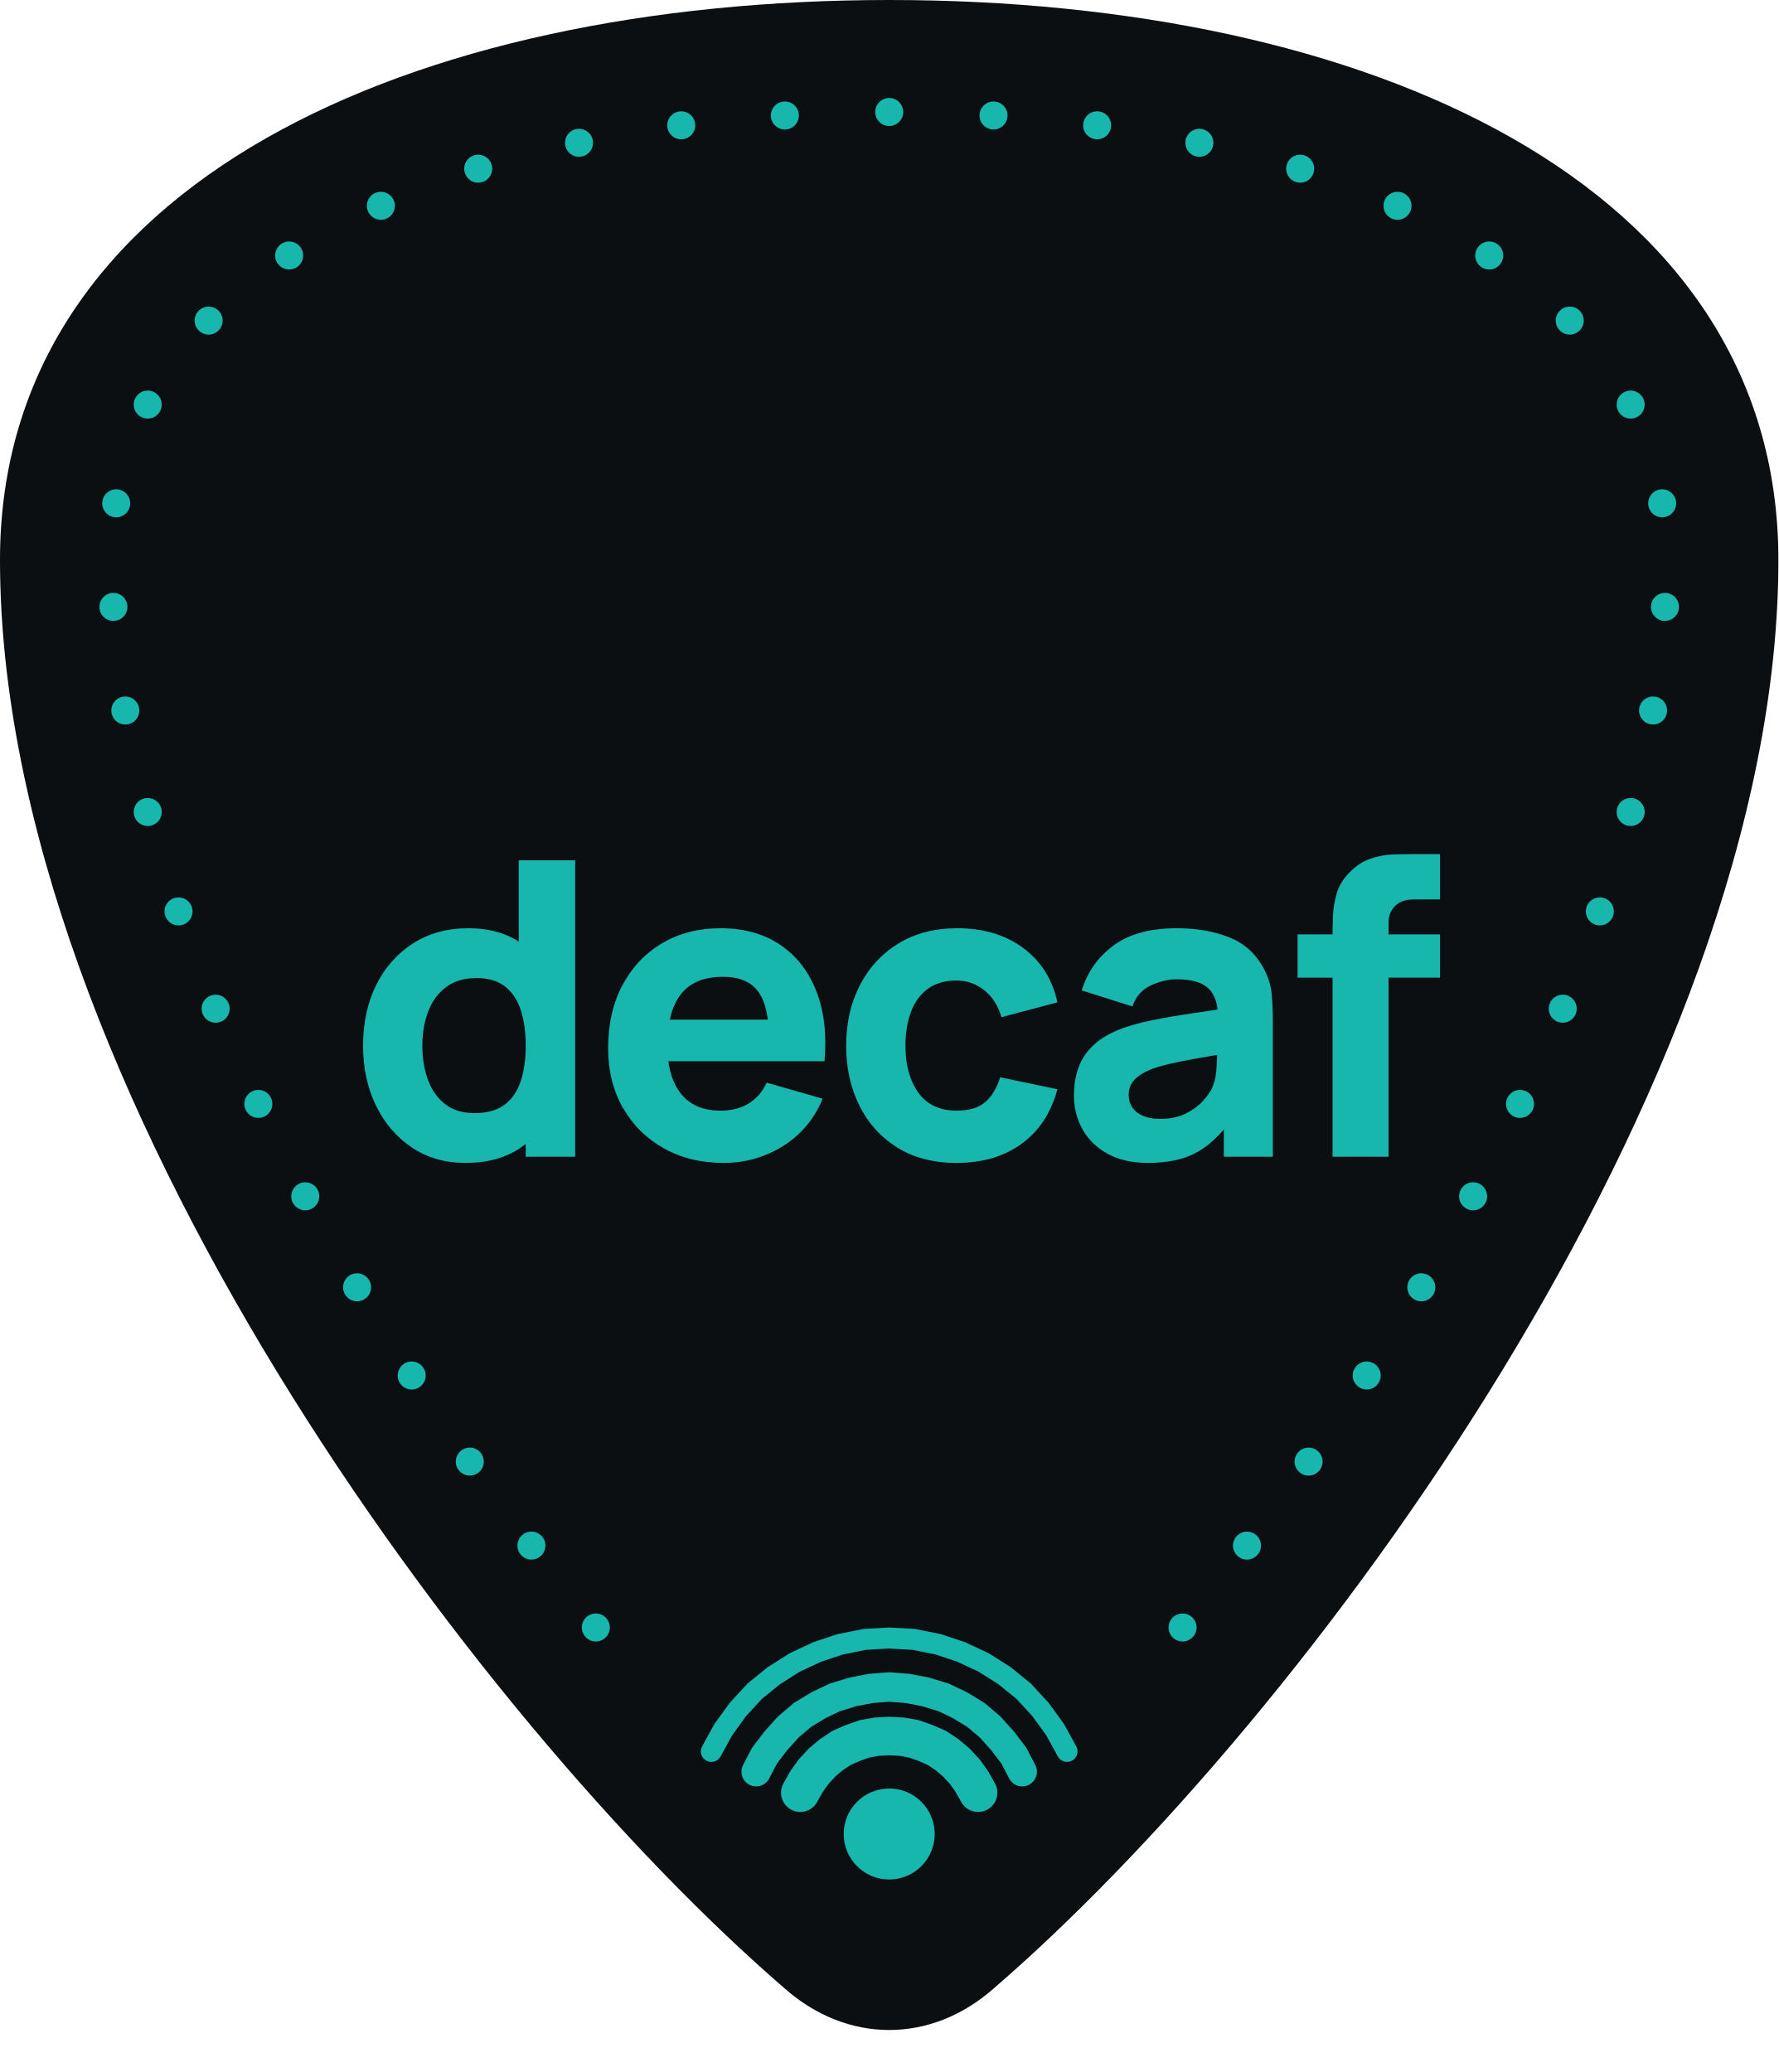
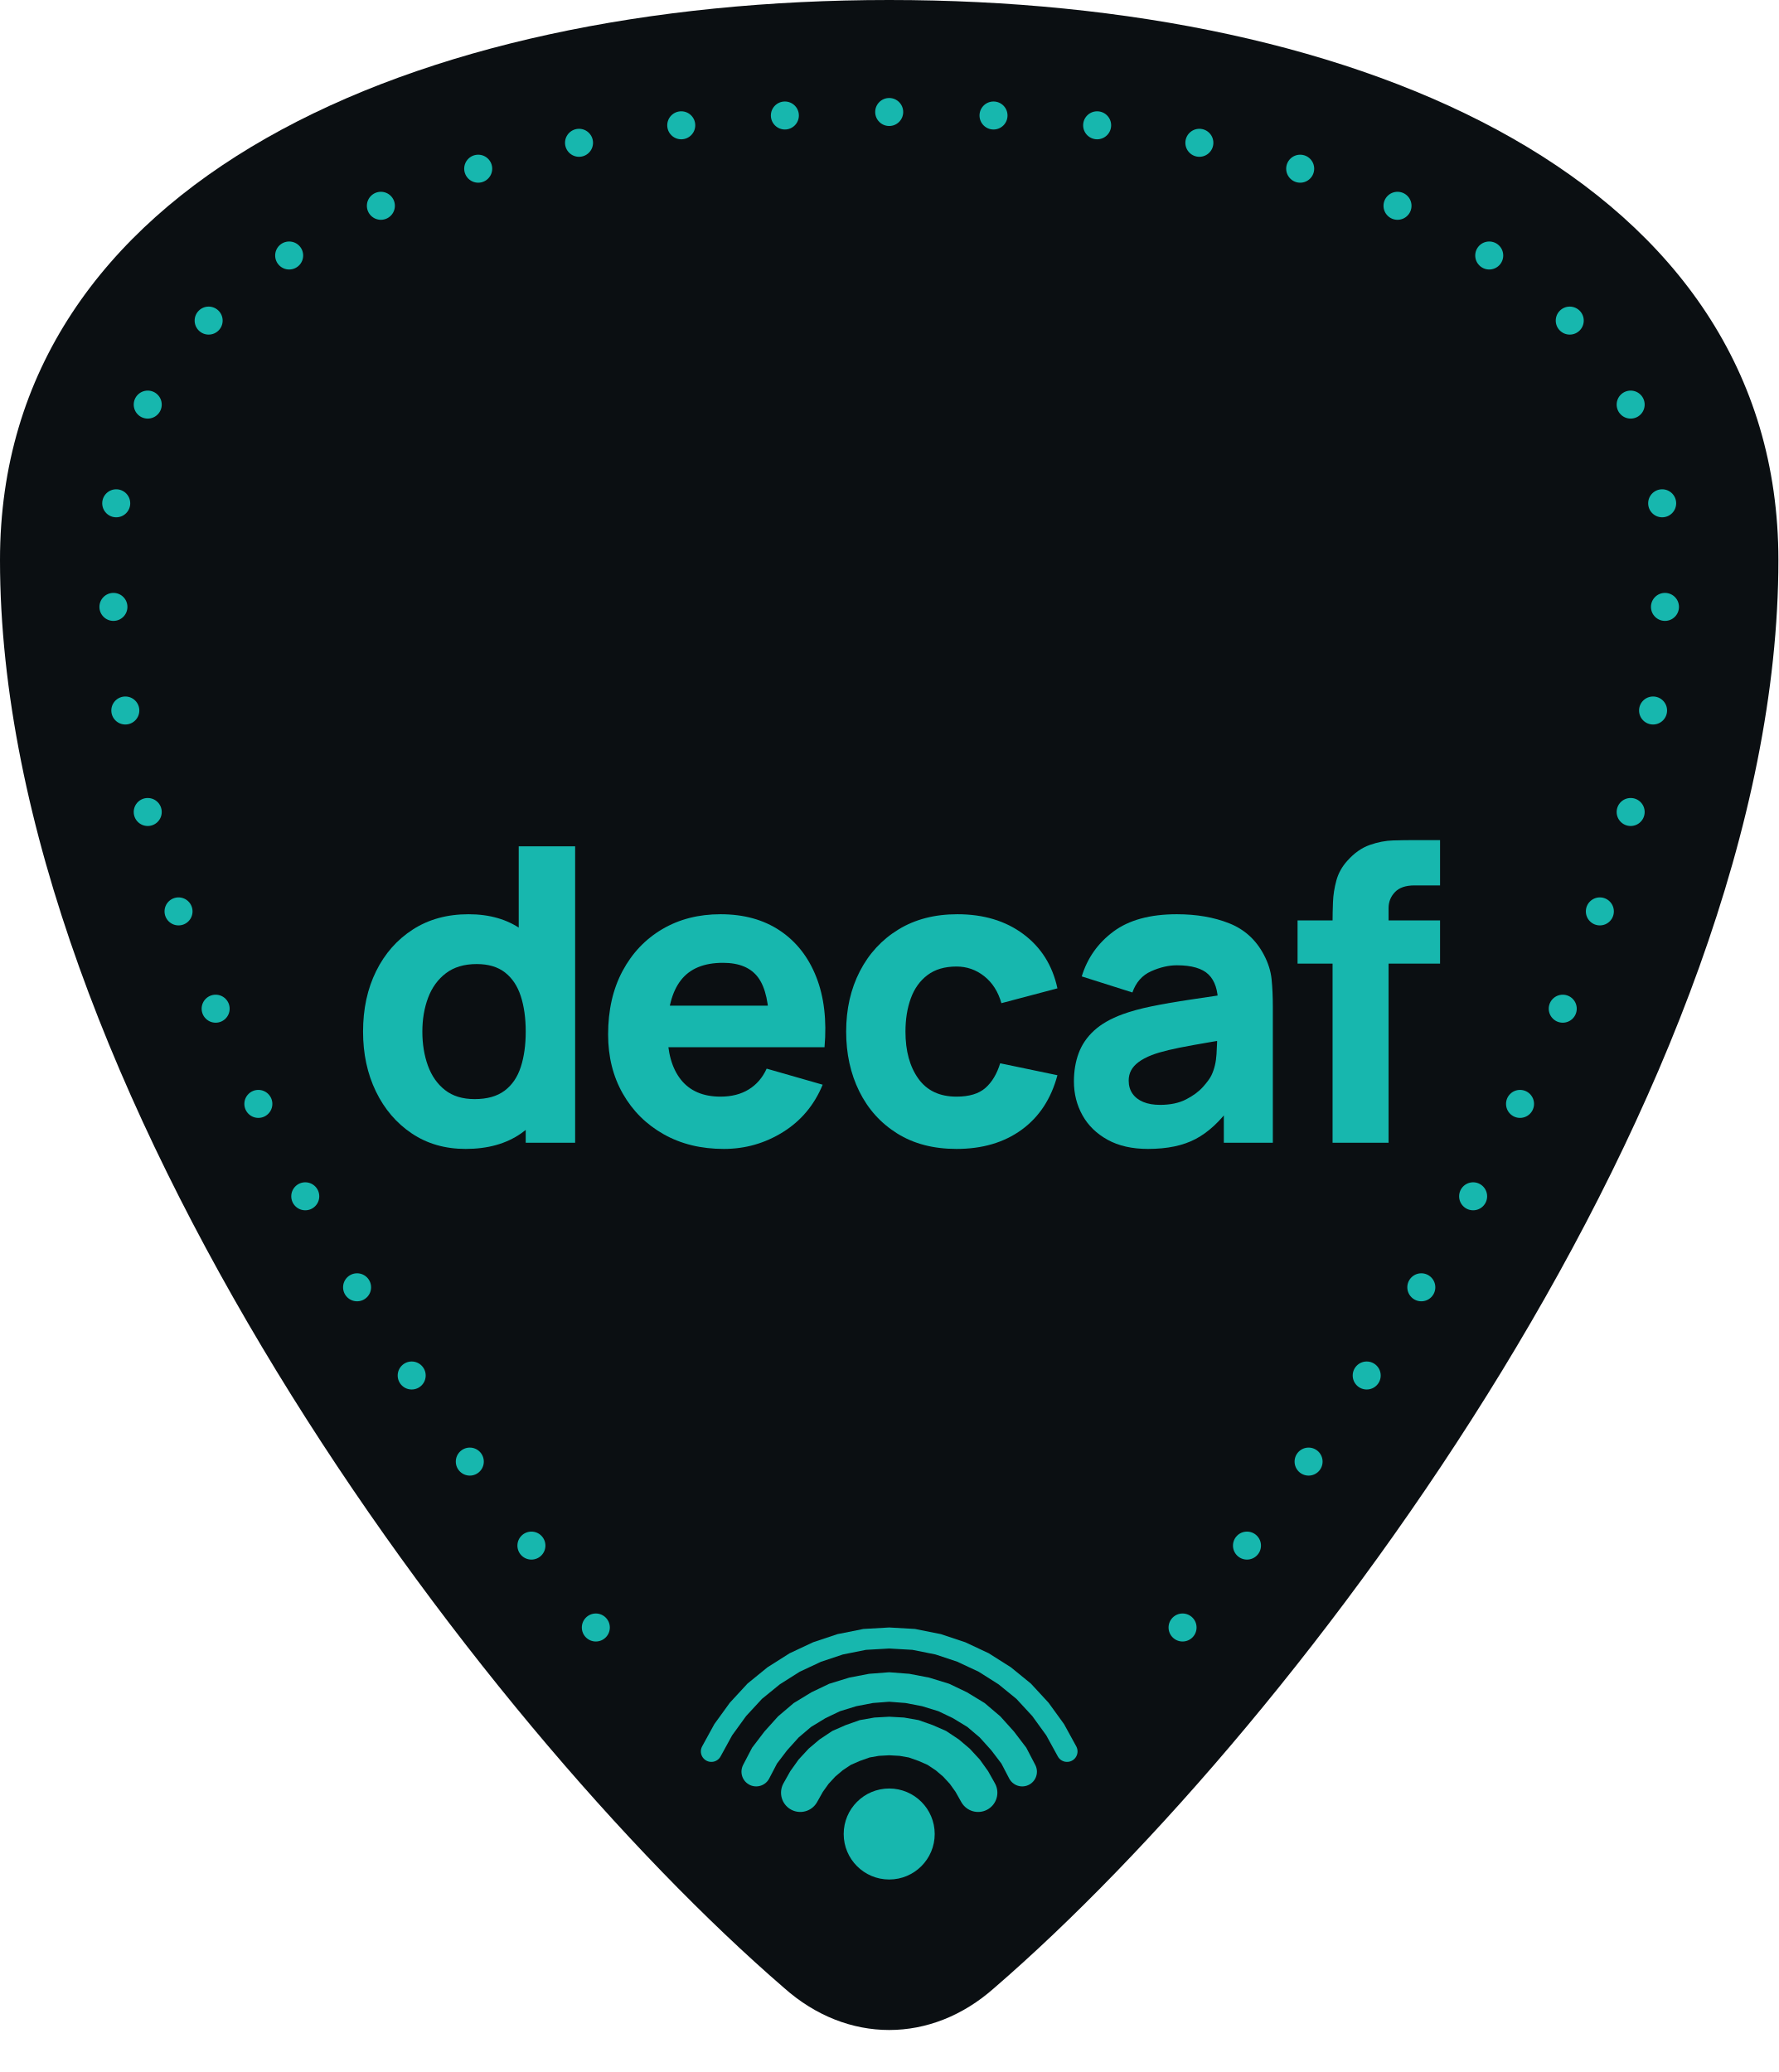
<svg xmlns="http://www.w3.org/2000/svg" viewBox="0 0 25.4 29.6" width="25.4mm" height="29.6mm">
  <defs>
    <clipPath id="pk">
      <path d="M 12.7 0.0 C 19.5 0.0 25.4 2.6 25.4 8.0 C 25.4 15.5 18.6 24.6 14.2 28.4 C 13.3 29.2 12.1 29.2 11.2 28.4 C 6.8 24.6 0.0 15.5 0.0 8.0 C 0.0 2.6 5.9 0.0 12.7 0.0 Z" />
    </clipPath>
  </defs>
  <path d="M 12.7 0.0 C 19.5 0.0 25.4 2.6 25.4 8.0 C 25.4 15.5 18.6 24.6 14.2 28.4 C 13.3 29.2 12.1 29.2 11.2 28.4 C 6.8 24.6 0.0 15.5 0.0 8.0 C 0.0 2.6 5.9 0.0 12.7 0.0 Z" fill="#0B0F12" />
  <g clip-path="url(#pk)">
    <circle cx="12.70" cy="1.60" r="0.2" fill="#17B7AE" />
    <circle cx="14.19" cy="1.65" r="0.2" fill="#17B7AE" />
    <circle cx="15.67" cy="1.79" r="0.2" fill="#17B7AE" />
    <circle cx="17.13" cy="2.04" r="0.2" fill="#17B7AE" />
    <circle cx="18.57" cy="2.41" r="0.2" fill="#17B7AE" />
    <circle cx="19.96" cy="2.94" r="0.2" fill="#17B7AE" />
    <circle cx="21.27" cy="3.65" r="0.2" fill="#17B7AE" />
    <circle cx="22.42" cy="4.58" r="0.2" fill="#17B7AE" />
    <circle cx="23.29" cy="5.78" r="0.2" fill="#17B7AE" />
    <circle cx="23.74" cy="7.19" r="0.2" fill="#17B7AE" />
    <circle cx="23.78" cy="8.67" r="0.2" fill="#17B7AE" />
    <circle cx="23.61" cy="10.15" r="0.2" fill="#17B7AE" />
    <circle cx="23.29" cy="11.60" r="0.2" fill="#17B7AE" />
    <circle cx="22.85" cy="13.02" r="0.2" fill="#17B7AE" />
    <circle cx="22.32" cy="14.41" r="0.2" fill="#17B7AE" />
    <circle cx="21.71" cy="15.77" r="0.2" fill="#17B7AE" />
    <circle cx="21.04" cy="17.09" r="0.2" fill="#17B7AE" />
    <circle cx="20.30" cy="18.39" r="0.2" fill="#17B7AE" />
    <circle cx="19.52" cy="19.65" r="0.2" fill="#17B7AE" />
    <circle cx="18.69" cy="20.88" r="0.2" fill="#17B7AE" />
    <circle cx="17.81" cy="22.08" r="0.2" fill="#17B7AE" />
    <circle cx="16.89" cy="23.25" r="0.2" fill="#17B7AE" />
    <circle cx="8.51" cy="23.25" r="0.2" fill="#17B7AE" />
    <circle cx="7.59" cy="22.08" r="0.2" fill="#17B7AE" />
    <circle cx="6.71" cy="20.88" r="0.2" fill="#17B7AE" />
    <circle cx="5.88" cy="19.65" r="0.2" fill="#17B7AE" />
    <circle cx="5.10" cy="18.39" r="0.2" fill="#17B7AE" />
    <circle cx="4.36" cy="17.09" r="0.2" fill="#17B7AE" />
    <circle cx="3.69" cy="15.77" r="0.2" fill="#17B7AE" />
    <circle cx="3.08" cy="14.41" r="0.2" fill="#17B7AE" />
    <circle cx="2.55" cy="13.02" r="0.2" fill="#17B7AE" />
    <circle cx="2.11" cy="11.60" r="0.2" fill="#17B7AE" />
    <circle cx="1.79" cy="10.15" r="0.2" fill="#17B7AE" />
    <circle cx="1.62" cy="8.67" r="0.2" fill="#17B7AE" />
    <circle cx="1.66" cy="7.19" r="0.2" fill="#17B7AE" />
    <circle cx="2.11" cy="5.78" r="0.2" fill="#17B7AE" />
    <circle cx="2.98" cy="4.58" r="0.2" fill="#17B7AE" />
    <circle cx="4.13" cy="3.65" r="0.2" fill="#17B7AE" />
    <circle cx="5.44" cy="2.94" r="0.2" fill="#17B7AE" />
    <circle cx="6.83" cy="2.41" r="0.2" fill="#17B7AE" />
    <circle cx="8.27" cy="2.04" r="0.2" fill="#17B7AE" />
    <circle cx="9.73" cy="1.79" r="0.2" fill="#17B7AE" />
    <circle cx="11.21" cy="1.65" r="0.2" fill="#17B7AE" />
    <path d="M11.43 25.61 L11.52 25.45 L11.62 25.31 L11.74 25.18 L11.87 25.07 L12.02 24.97 L12.18 24.90 L12.35 24.84 L12.52 24.81 L12.70 24.80 L12.88 24.81 L13.05 24.84 L13.22 24.90 L13.38 24.97 L13.53 25.07 L13.66 25.18 L13.78 25.31 L13.88 25.45 L13.97 25.61" fill="none" stroke="#17B7AE" stroke-width="0.55" stroke-linecap="round" />
    <path d="M10.80 25.31 L10.92 25.08 L11.08 24.87 L11.26 24.67 L11.46 24.50 L11.69 24.36 L11.92 24.25 L12.18 24.17 L12.44 24.12 L12.70 24.10 L12.96 24.12 L13.22 24.17 L13.48 24.25 L13.71 24.36 L13.94 24.50 L14.14 24.67 L14.32 24.87 L14.48 25.08 L14.60 25.31" fill="none" stroke="#17B7AE" stroke-width="0.42" stroke-linecap="round" />
    <path d="M10.16 25.02 L10.33 24.71 L10.54 24.42 L10.78 24.16 L11.05 23.94 L11.35 23.75 L11.67 23.60 L12.00 23.49 L12.35 23.42 L12.70 23.40 L13.05 23.42 L13.40 23.49 L13.73 23.60 L14.05 23.75 L14.35 23.94 L14.62 24.16 L14.86 24.42 L15.07 24.71 L15.24 25.02" fill="none" stroke="#17B7AE" stroke-width="0.3" stroke-linecap="round" />
    <circle cx="12.7" cy="26.2" r="0.65" fill="#17B7AE" />
-     <path transform="translate(4.950 16.525) scale(0.002941 -0.002941)" d="M578 -30Q429 -30 317.0 45.0Q205 120 142.5 249.0Q80 378 80 540Q80 705 143.5 833.5Q207 962 322.0 1036.0Q437 1110 592 1110Q746 1110 851.0 1035.0Q956 960 1010.0 831.0Q1064 702 1064 540Q1064 378 1009.5 249.0Q955 120 847.0 45.0Q739 -30 578 -30ZM622 212Q713 212 767.5 253.0Q822 294 846.0 368.0Q870 442 870 540Q870 638 846.0 712.0Q822 786 769.5 827.0Q717 868 632 868Q541 868 482.5 823.5Q424 779 396.0 704.5Q368 630 368 540Q368 449 395.0 374.5Q422 300 478.0 256.0Q534 212 622 212ZM870 0V740H836V1440H1110V0Z" fill="#17B7AE" />
-     <path transform="translate(8.450 16.525) scale(0.002941 -0.002941)" d="M642 -30Q476 -30 349.5 41.5Q223 113 151.5 238.5Q80 364 80 526Q80 703 150.0 834.0Q220 965 343.0 1037.5Q466 1110 626 1110Q796 1110 915.0 1030.0Q1034 950 1091.0 805.0Q1148 660 1131 464H862V564Q862 729 809.5 801.5Q757 874 638 874Q499 874 433.5 789.5Q368 705 368 540Q368 389 433.5 306.5Q499 224 626 224Q706 224 763.0 259.0Q820 294 850 360L1122 282Q1061 134 929.5 52.0Q798 -30 642 -30ZM284 464V666H1000V464Z" fill="#17B7AE" />
-     <path transform="translate(11.850 16.525) scale(0.002941 -0.002941)" d="M616 -30Q448 -30 328.0 45.0Q208 120 144.0 249.0Q80 378 80 540Q80 704 146.5 833.0Q213 962 334.0 1036.0Q455 1110 620 1110Q811 1110 940.5 1013.5Q1070 917 1106 750L834 678Q810 762 750.5 809.0Q691 856 616 856Q530 856 475.0 814.5Q420 773 394.0 701.5Q368 630 368 540Q368 399 430.5 311.5Q493 224 616 224Q708 224 756.0 266.0Q804 308 828 386L1106 328Q1060 156 932.0 63.0Q804 -30 616 -30Z" fill="#17B7AE" />
-     <path transform="translate(15.103 16.525) scale(0.002941 -0.002941)" d="M440 -30Q324 -30 243.5 14.5Q163 59 121.5 133.5Q80 208 80 298Q80 373 103.0 435.0Q126 497 177.5 544.5Q229 592 316 624Q376 646 459.0 663.0Q542 680 647.0 695.5Q752 711 878 730L780 676Q780 772 734.0 817.0Q688 862 580 862Q520 862 455.0 833.0Q390 804 364 730L118 808Q159 942 272.0 1026.0Q385 1110 580 1110Q723 1110 834.0 1066.0Q945 1022 1002 914Q1034 854 1040.0 794.0Q1046 734 1046 660V0H808V222L842 176Q763 67 671.5 18.5Q580 -30 440 -30ZM498 184Q573 184 624.5 210.5Q676 237 706.5 271.0Q737 305 748 328Q769 372 772.5 430.5Q776 489 776 528L856 508Q735 488 660.0 474.5Q585 461 539.0 450.0Q493 439 458 426Q418 410 393.5 391.5Q369 373 357.5 351.0Q346 329 346 302Q346 265 364.5 238.5Q383 212 417.0 198.0Q451 184 498 184Z" fill="#17B7AE" />
-     <path transform="translate(18.356 16.525) scale(0.002941 -0.002941)" d="M230 0V1076Q230 1117 232.0 1169.0Q234 1221 248.5 1274.0Q263 1327 302 1370Q352 1426 410.5 1446.5Q469 1467 524.0 1468.5Q579 1470 618 1470H752V1250H628Q564 1250 533.0 1217.5Q502 1185 502 1140V0ZM60 870V1080H752V870Z" fill="#17B7AE" />
+     <path transform="translate(4.950 16.325) scale(0.002941 -0.002941)" d="M578 -30Q429 -30 317.0 45.0Q205 120 142.5 249.0Q80 378 80 540Q80 705 143.5 833.5Q207 962 322.0 1036.0Q437 1110 592 1110Q746 1110 851.0 1035.0Q956 960 1010.0 831.0Q1064 702 1064 540Q1064 378 1009.5 249.0Q955 120 847.0 45.0Q739 -30 578 -30ZM622 212Q713 212 767.5 253.0Q822 294 846.0 368.0Q870 442 870 540Q870 638 846.0 712.0Q822 786 769.5 827.0Q717 868 632 868Q541 868 482.5 823.5Q424 779 396.0 704.5Q368 630 368 540Q368 449 395.0 374.5Q422 300 478.0 256.0Q534 212 622 212ZM870 0V740H836V1440H1110V0Z" fill="#17B7AE" />
+     <path transform="translate(8.450 16.325) scale(0.002941 -0.002941)" d="M642 -30Q476 -30 349.5 41.5Q223 113 151.5 238.5Q80 364 80 526Q80 703 150.0 834.0Q220 965 343.0 1037.5Q466 1110 626 1110Q796 1110 915.0 1030.0Q1034 950 1091.0 805.0Q1148 660 1131 464H862V564Q862 729 809.5 801.5Q757 874 638 874Q499 874 433.5 789.5Q368 705 368 540Q368 389 433.5 306.5Q499 224 626 224Q706 224 763.0 259.0Q820 294 850 360L1122 282Q1061 134 929.5 52.0Q798 -30 642 -30ZM284 464V666H1000V464Z" fill="#17B7AE" />
+     <path transform="translate(11.850 16.325) scale(0.002941 -0.002941)" d="M616 -30Q448 -30 328.0 45.0Q208 120 144.0 249.0Q80 378 80 540Q80 704 146.5 833.0Q213 962 334.0 1036.0Q455 1110 620 1110Q811 1110 940.5 1013.5Q1070 917 1106 750L834 678Q810 762 750.5 809.0Q691 856 616 856Q530 856 475.0 814.5Q420 773 394.0 701.5Q368 630 368 540Q368 399 430.5 311.5Q493 224 616 224Q708 224 756.0 266.0Q804 308 828 386L1106 328Q1060 156 932.0 63.0Q804 -30 616 -30Z" fill="#17B7AE" />
+     <path transform="translate(15.103 16.325) scale(0.002941 -0.002941)" d="M440 -30Q324 -30 243.5 14.5Q163 59 121.5 133.5Q80 208 80 298Q80 373 103.0 435.0Q126 497 177.5 544.5Q229 592 316 624Q376 646 459.0 663.0Q542 680 647.0 695.5Q752 711 878 730L780 676Q780 772 734.0 817.0Q688 862 580 862Q520 862 455.0 833.0Q390 804 364 730L118 808Q159 942 272.0 1026.0Q385 1110 580 1110Q723 1110 834.0 1066.0Q945 1022 1002 914Q1034 854 1040.0 794.0Q1046 734 1046 660V0H808V222L842 176Q763 67 671.5 18.5Q580 -30 440 -30ZM498 184Q573 184 624.5 210.5Q676 237 706.5 271.0Q737 305 748 328Q769 372 772.5 430.5Q776 489 776 528L856 508Q735 488 660.0 474.5Q585 461 539.0 450.0Q493 439 458 426Q418 410 393.5 391.5Q369 373 357.5 351.0Q346 329 346 302Q346 265 364.5 238.5Q383 212 417.0 198.0Q451 184 498 184Z" fill="#17B7AE" />
+     <path transform="translate(18.356 16.325) scale(0.002941 -0.002941)" d="M230 0V1076Q230 1117 232.0 1169.0Q234 1221 248.5 1274.0Q263 1327 302 1370Q352 1426 410.5 1446.5Q469 1467 524.0 1468.5Q579 1470 618 1470H752V1250H628Q564 1250 533.0 1217.5Q502 1185 502 1140V0ZM60 870V1080H752V870Z" fill="#17B7AE" />
  </g>
</svg>
